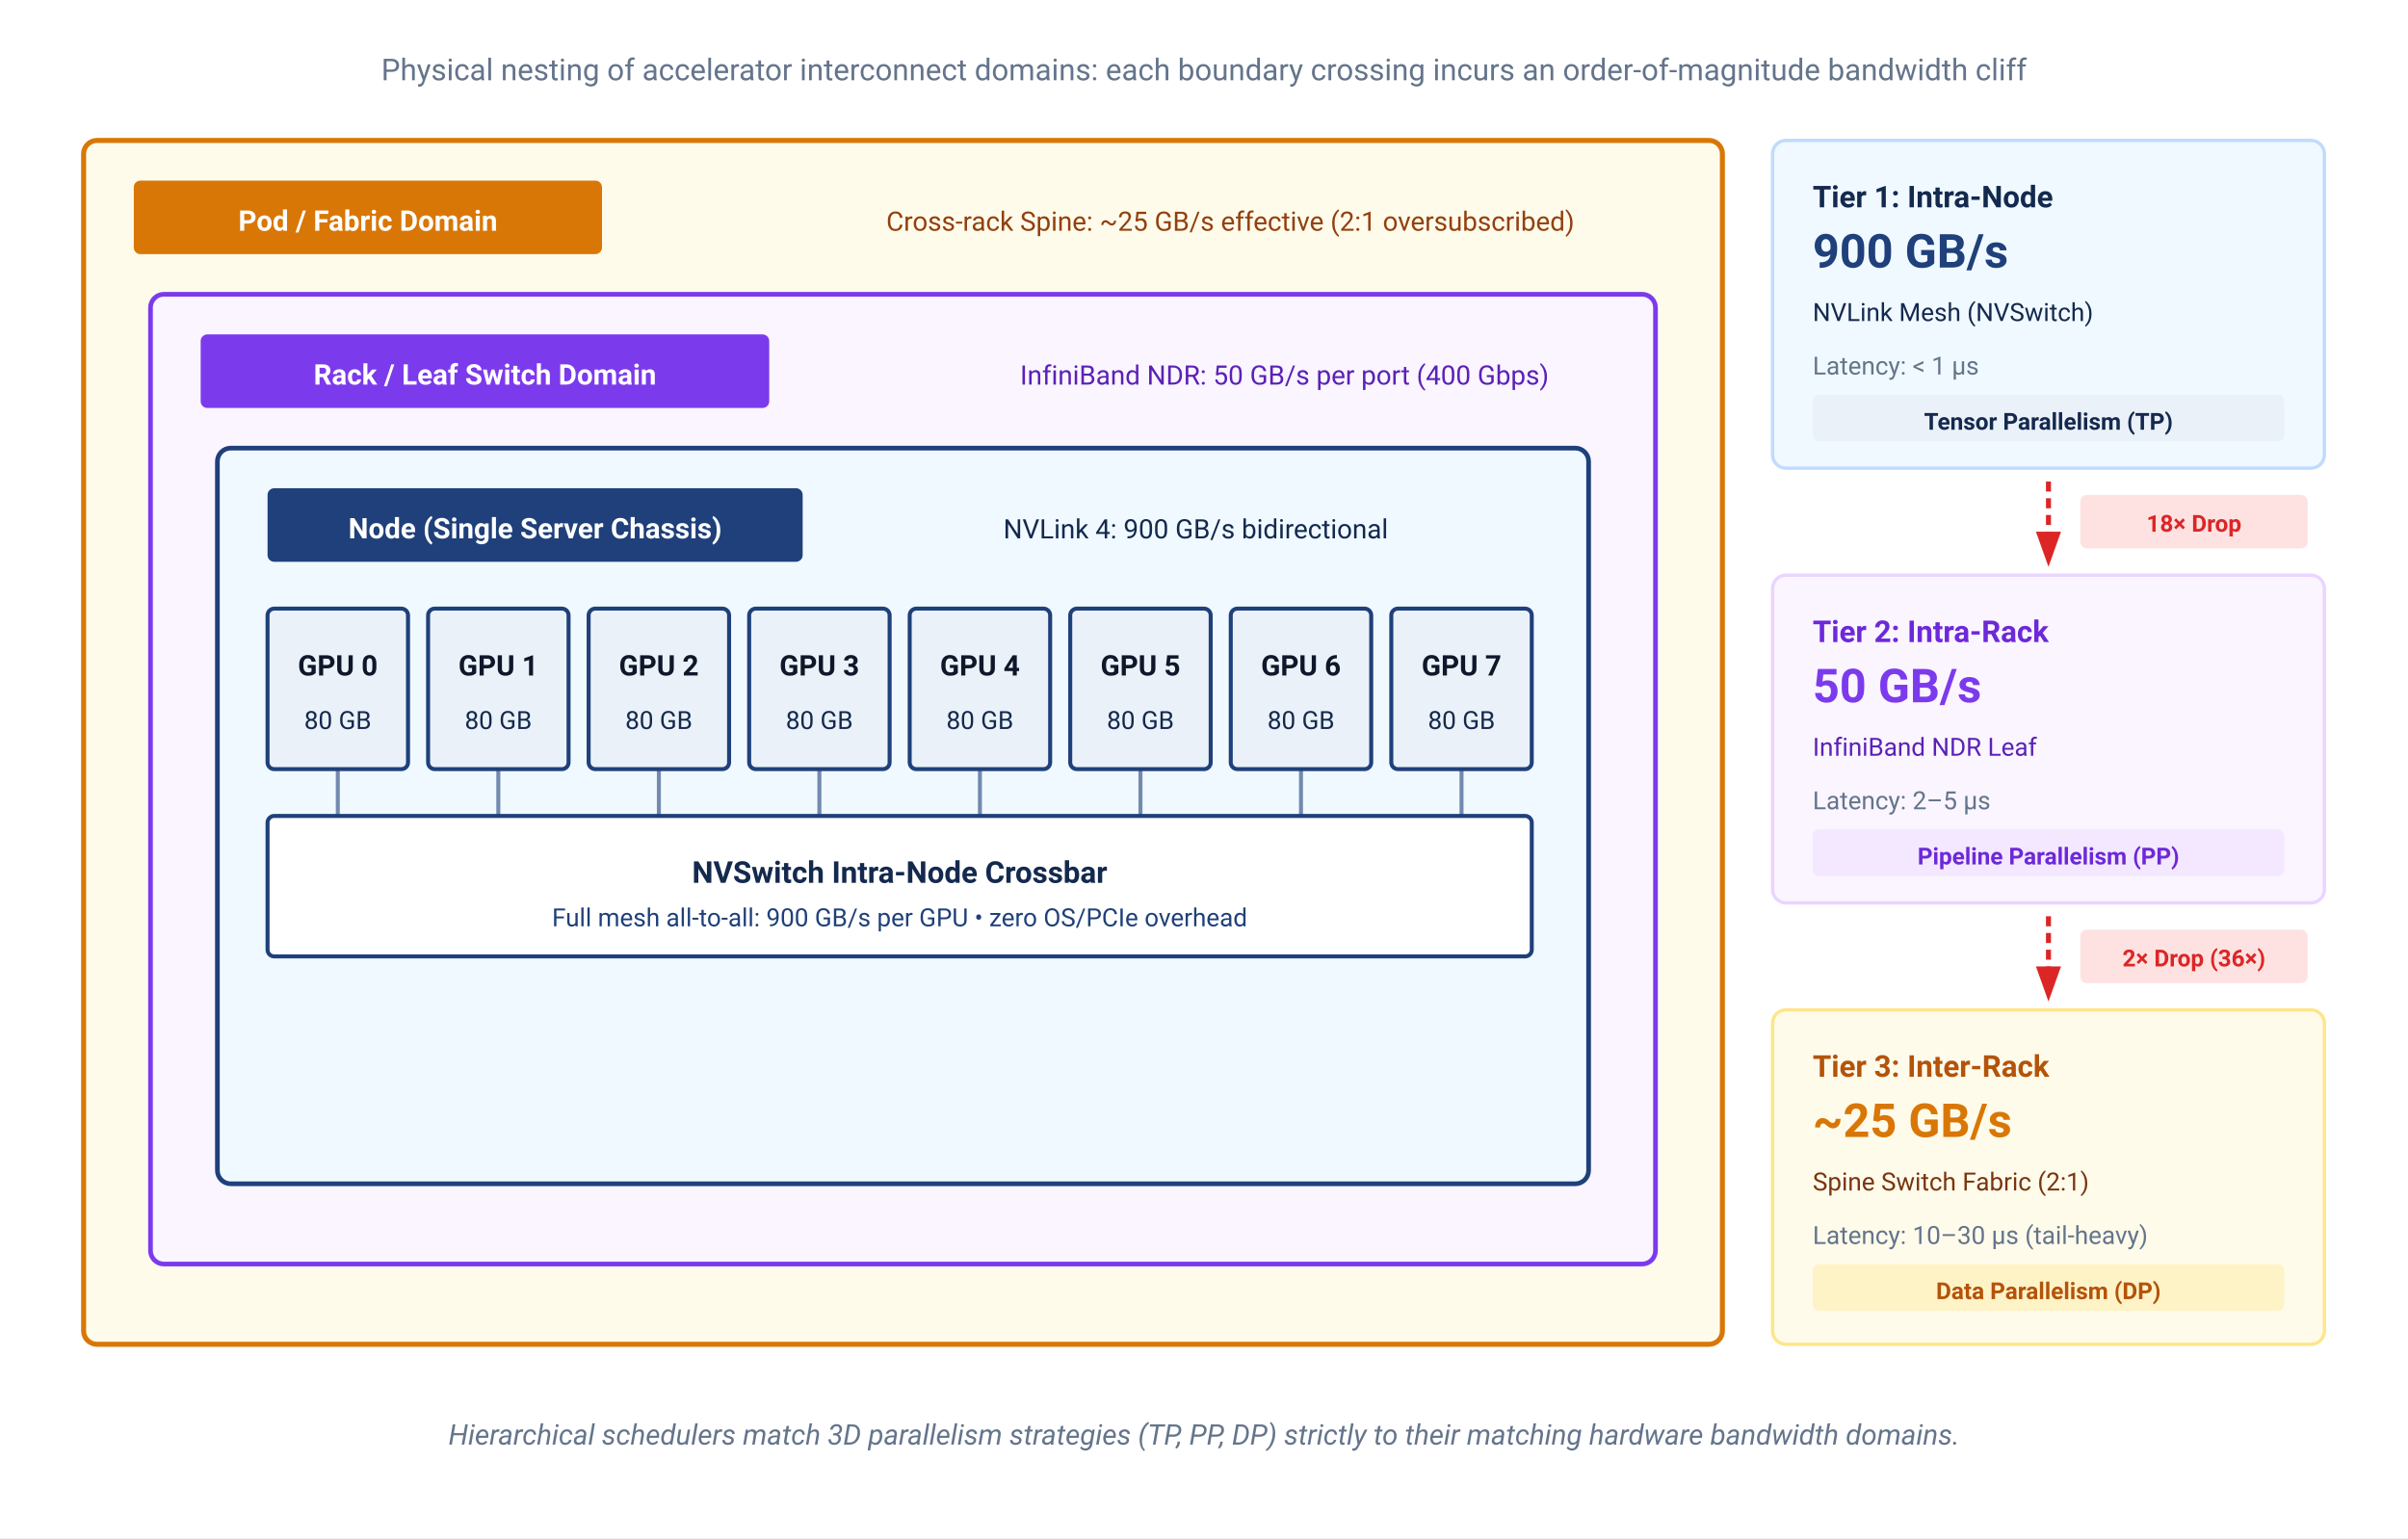
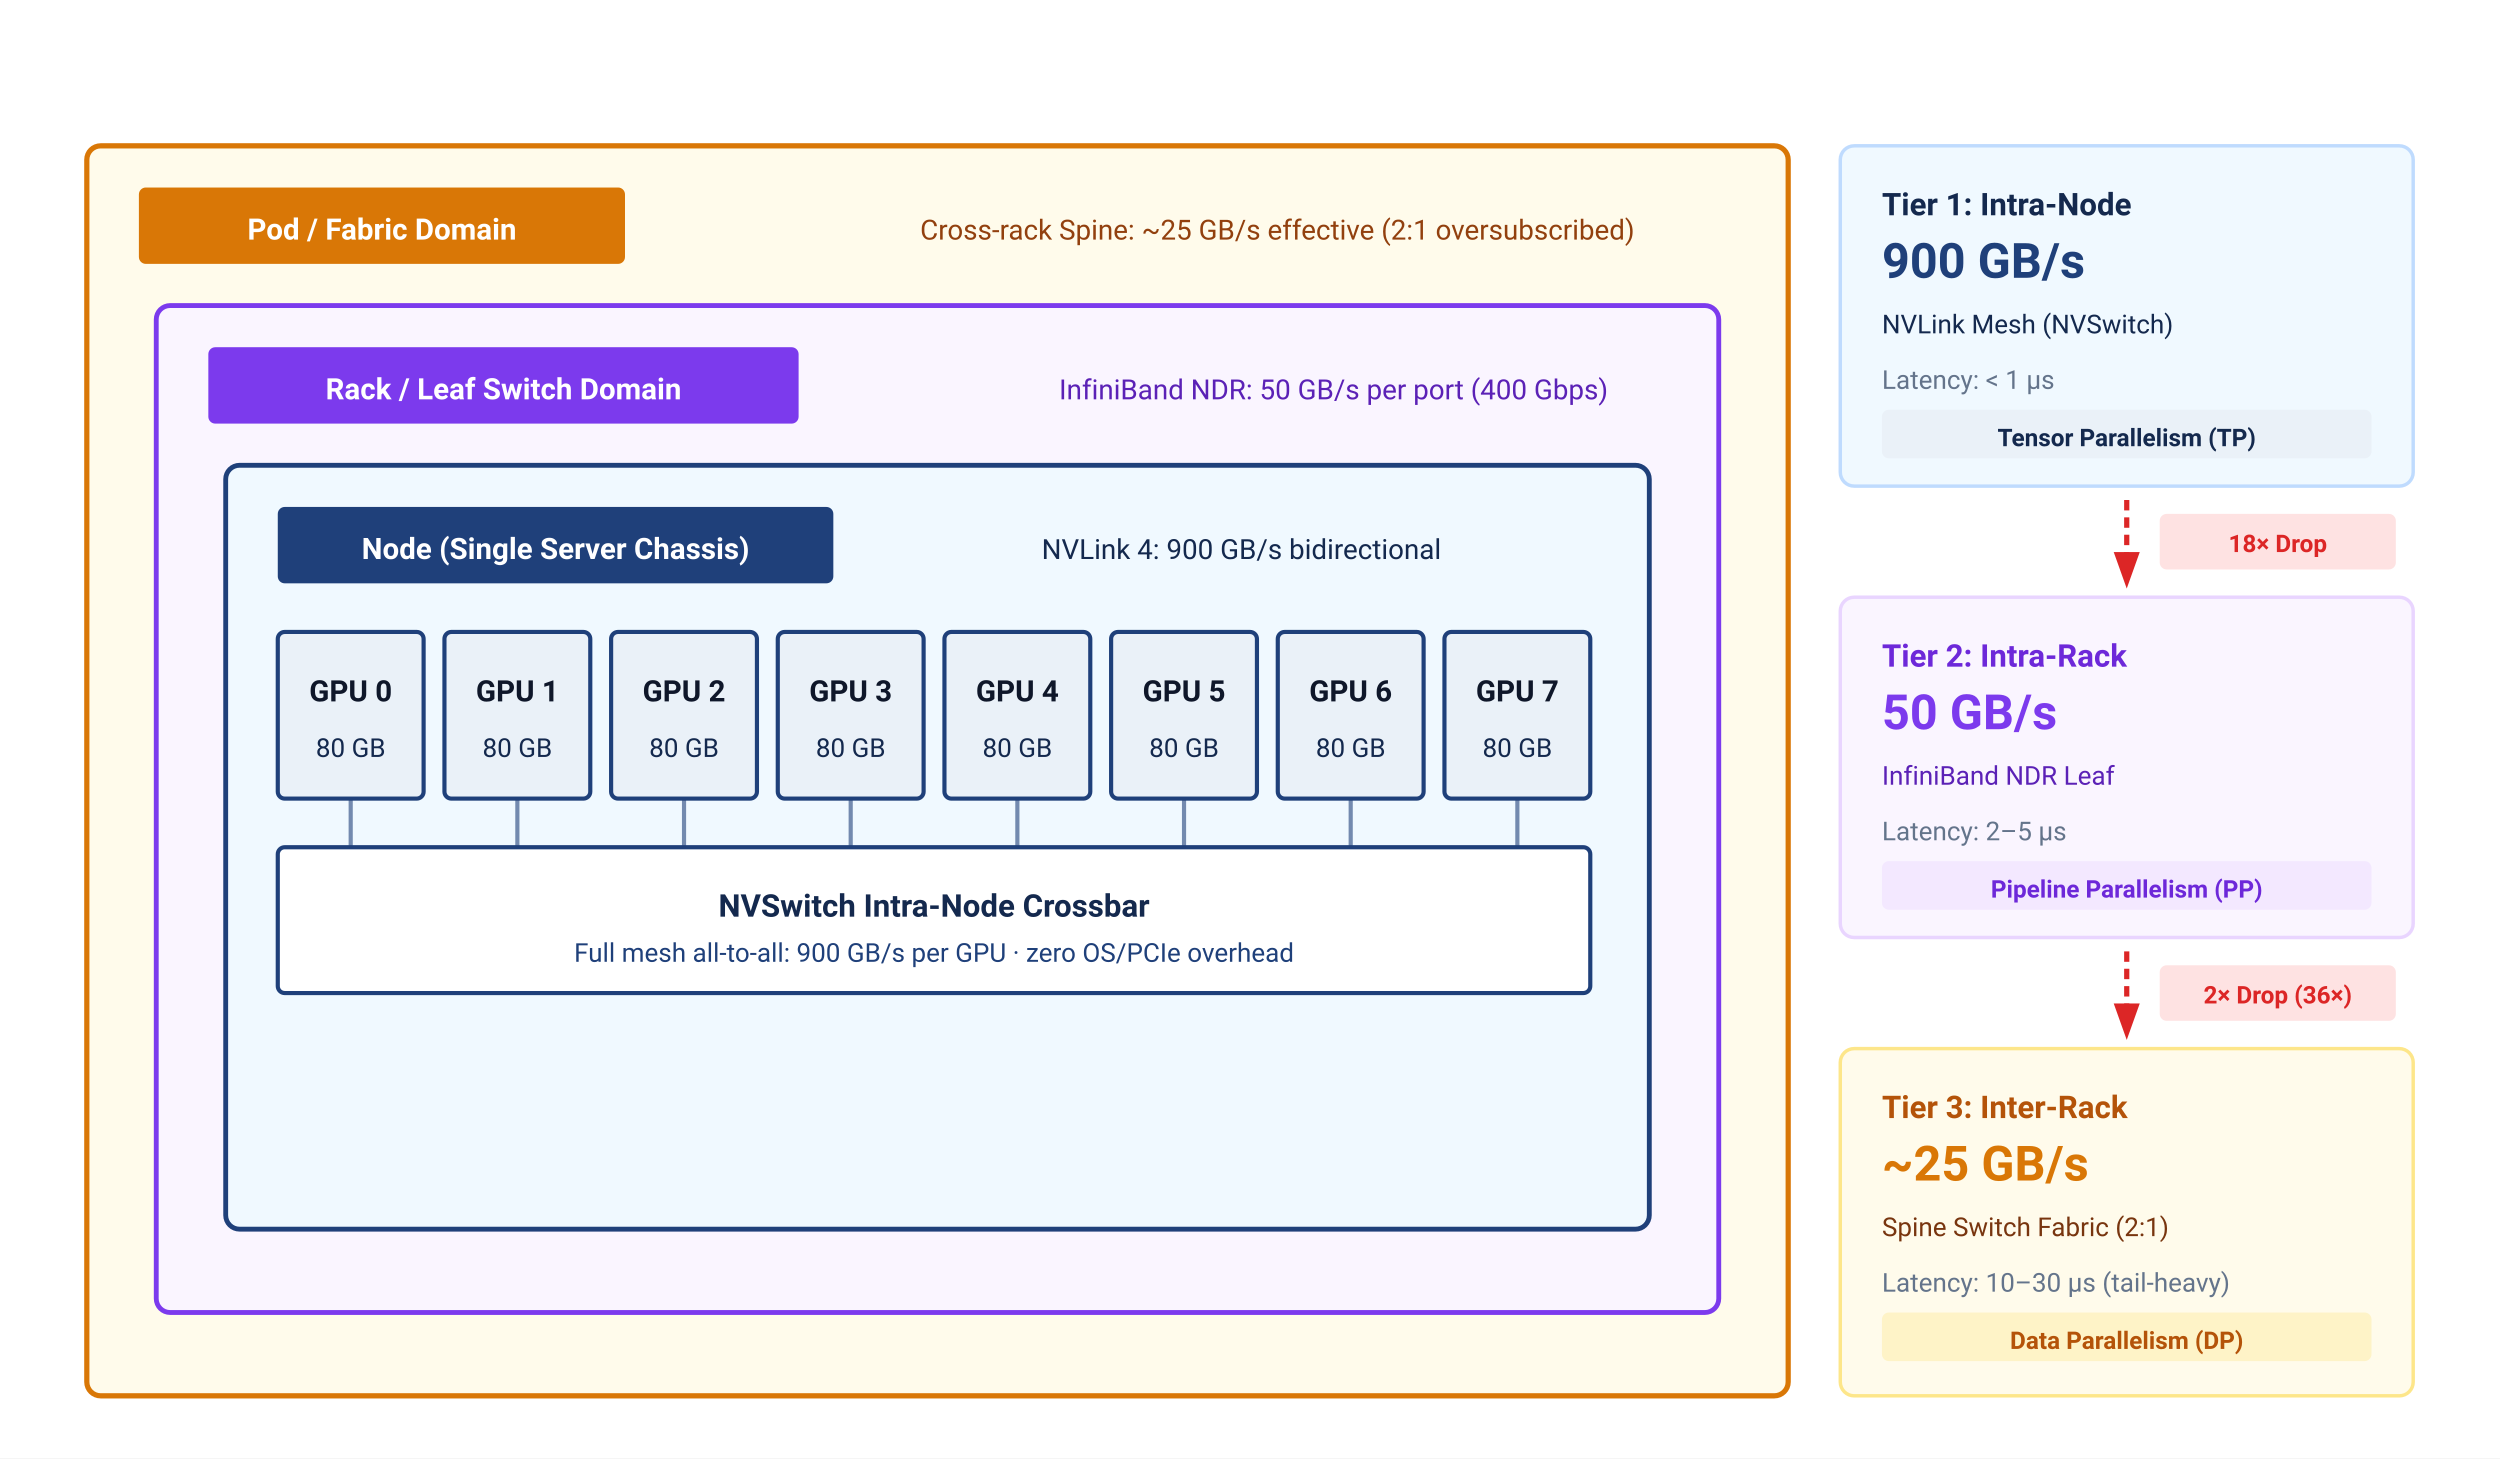
- <svg xmlns="http://www.w3.org/2000/svg" viewBox="0 0 720 460" width="100%" height="100%" font-family="Helvetica Neue, Helvetica, Arial, sans-serif">
-   <rect width="720" height="460" fill="#ffffff" />
+ <svg xmlns="http://www.w3.org/2000/svg" viewBox="0 0 720 420" width="100%" height="100%" font-family="Helvetica Neue, Helvetica, Arial, sans-serif">
+   <rect width="100%" height="100%" fill="#ffffff" />
  <defs>
    <marker id="arrow-red" markerWidth="7" markerHeight="5" refX="6" refY="2.5" orient="auto">
      <path d="M0,0 L7,2.5 L0,5 Z" fill="#dc2626" />
    </marker>
  </defs>
-   <text x="360" y="24" text-anchor="middle" font-family="-apple-system, BlinkMacSystemFont, 'Segoe UI', Roboto, sans-serif" font-size="9" fill="#64748b">Physical nesting of accelerator interconnect domains: each boundary crossing incurs an order-of-magnitude bandwidth cliff</text>
  <g transform="translate(25, 42)" font-family="-apple-system, BlinkMacSystemFont, 'Segoe UI', Roboto, sans-serif">
    <rect x="0" y="0" width="490" height="360" rx="4" fill="#fffbeb" stroke="#d97706" stroke-width="1.5" />
    <rect x="15" y="12" width="140" height="22" rx="2" fill="#d97706" />
    <text x="85" y="27" text-anchor="middle" font-size="8.5" font-weight="700" fill="#ffffff">Pod / Fabric Domain</text>
    <text x="240" y="27" font-size="8" fill="#92400e">Cross-rack Spine: ~25 GB/s effective (2:1 oversubscribed)</text>
    <g transform="translate(20, 46)">
      <rect x="0" y="0" width="450" height="290" rx="4" fill="#faf5ff" stroke="#7c3aed" stroke-width="1.4" />
      <rect x="15" y="12" width="170" height="22" rx="2" fill="#7c3aed" />
      <text x="100" y="27" text-anchor="middle" font-size="8.5" font-weight="700" fill="#ffffff">Rack / Leaf Switch Domain</text>
      <text x="260" y="27" font-size="8" fill="#5b21b6">InfiniBand NDR: 50 GB/s per port (400 Gbps)</text>
      <g transform="translate(20, 46)">
        <rect x="0" y="0" width="410" height="220" rx="4" fill="#f0f9ff" stroke="#1F407A" stroke-width="1.4" />
        <rect x="15" y="12" width="160" height="22" rx="2" fill="#1F407A" />
        <text x="95" y="27" text-anchor="middle" font-size="8.5" font-weight="700" fill="#ffffff">Node (Single Server Chassis)</text>
        <text x="235" y="27" font-size="8" fill="#14294E">NVLink 4: 900 GB/s bidirectional</text>
        <g transform="translate(15, 48)">
          <g transform="translate(0, 0)">
            <rect width="42" height="48" rx="2" fill="#EAF1F8" stroke="#1F407A" stroke-width="1.2" />
            <text x="21" y="20" text-anchor="middle" font-size="8.5" font-weight="700" fill="#0f172a">GPU 0</text>
            <text x="21" y="36" text-anchor="middle" font-size="7.5" fill="#14294E">80 GB</text>
          </g>
          <g transform="translate(48, 0)">
            <rect width="42" height="48" rx="2" fill="#EAF1F8" stroke="#1F407A" stroke-width="1.2" />
            <text x="21" y="20" text-anchor="middle" font-size="8.5" font-weight="700" fill="#0f172a">GPU 1</text>
            <text x="21" y="36" text-anchor="middle" font-size="7.5" fill="#14294E">80 GB</text>
          </g>
          <g transform="translate(96, 0)">
            <rect width="42" height="48" rx="2" fill="#EAF1F8" stroke="#1F407A" stroke-width="1.2" />
            <text x="21" y="20" text-anchor="middle" font-size="8.5" font-weight="700" fill="#0f172a">GPU 2</text>
            <text x="21" y="36" text-anchor="middle" font-size="7.5" fill="#14294E">80 GB</text>
          </g>
          <g transform="translate(144, 0)">
            <rect width="42" height="48" rx="2" fill="#EAF1F8" stroke="#1F407A" stroke-width="1.2" />
            <text x="21" y="20" text-anchor="middle" font-size="8.5" font-weight="700" fill="#0f172a">GPU 3</text>
            <text x="21" y="36" text-anchor="middle" font-size="7.5" fill="#14294E">80 GB</text>
          </g>
          <g transform="translate(192, 0)">
            <rect width="42" height="48" rx="2" fill="#EAF1F8" stroke="#1F407A" stroke-width="1.2" />
            <text x="21" y="20" text-anchor="middle" font-size="8.5" font-weight="700" fill="#0f172a">GPU 4</text>
            <text x="21" y="36" text-anchor="middle" font-size="7.5" fill="#14294E">80 GB</text>
          </g>
          <g transform="translate(240, 0)">
            <rect width="42" height="48" rx="2" fill="#EAF1F8" stroke="#1F407A" stroke-width="1.2" />
            <text x="21" y="20" text-anchor="middle" font-size="8.5" font-weight="700" fill="#0f172a">GPU 5</text>
            <text x="21" y="36" text-anchor="middle" font-size="7.5" fill="#14294E">80 GB</text>
          </g>
          <g transform="translate(288, 0)">
            <rect width="42" height="48" rx="2" fill="#EAF1F8" stroke="#1F407A" stroke-width="1.2" />
            <text x="21" y="20" text-anchor="middle" font-size="8.5" font-weight="700" fill="#0f172a">GPU 6</text>
            <text x="21" y="36" text-anchor="middle" font-size="7.5" fill="#14294E">80 GB</text>
          </g>
          <g transform="translate(336, 0)">
            <rect width="42" height="48" rx="2" fill="#EAF1F8" stroke="#1F407A" stroke-width="1.2" />
            <text x="21" y="20" text-anchor="middle" font-size="8.5" font-weight="700" fill="#0f172a">GPU 7</text>
            <text x="21" y="36" text-anchor="middle" font-size="7.5" fill="#14294E">80 GB</text>
          </g>
        </g>
        <g transform="translate(15, 110)">
          <rect width="378" height="42" rx="2" fill="#ffffff" stroke="#1F407A" stroke-width="1.2" />
          <text x="189" y="20" text-anchor="middle" font-size="9" font-weight="700" fill="#14294E">NVSwitch Intra-Node Crossbar</text>
-           <text x="189" y="33" text-anchor="middle" font-size="7.5" fill="#1F407A">Full mesh all-to-all: 900 GB/s per GPU • zero OS/PCIe overhead</text>
+           <text x="189" y="33" text-anchor="middle" font-size="7.5" fill="#1F407A">Full mesh all-to-all: 900 GB/s per GPU · zero OS/PCIe overhead</text>
          <line x1="21" y1="0" x2="21" y2="-14" stroke="#1F407A" stroke-width="1.2" opacity="0.6" />
          <line x1="69" y1="0" x2="69" y2="-14" stroke="#1F407A" stroke-width="1.2" opacity="0.6" />
          <line x1="117" y1="0" x2="117" y2="-14" stroke="#1F407A" stroke-width="1.2" opacity="0.6" />
          <line x1="165" y1="0" x2="165" y2="-14" stroke="#1F407A" stroke-width="1.2" opacity="0.6" />
          <line x1="213" y1="0" x2="213" y2="-14" stroke="#1F407A" stroke-width="1.2" opacity="0.6" />
          <line x1="261" y1="0" x2="261" y2="-14" stroke="#1F407A" stroke-width="1.2" opacity="0.6" />
          <line x1="309" y1="0" x2="309" y2="-14" stroke="#1F407A" stroke-width="1.2" opacity="0.6" />
          <line x1="357" y1="0" x2="357" y2="-14" stroke="#1F407A" stroke-width="1.2" opacity="0.6" />
        </g>
      </g>
    </g>
  </g>
  <g transform="translate(530, 42)" font-family="-apple-system, BlinkMacSystemFont, 'Segoe UI', Roboto, sans-serif">
    <rect x="0" y="0" width="165" height="98" rx="4" fill="#f0f9ff" stroke="#bfdbfe" stroke-width="1" />
    <text x="12" y="20" font-size="9" font-weight="700" fill="#14294E">Tier 1: Intra-Node</text>
    <text x="12" y="38" font-size="14" font-weight="700" fill="#1F407A">900 GB/s</text>
    <text x="12" y="54" font-size="7.5" fill="#14294E">NVLink Mesh (NVSwitch)</text>
    <text x="12" y="70" font-size="7.5" fill="#64748b">Latency: &lt; 1 µs</text>
    <rect x="12" y="76" width="141" height="14" rx="2" fill="#EAF1F8" />
    <text x="82.5" y="86.5" text-anchor="middle" font-size="7" font-weight="600" fill="#14294E">Tensor Parallelism (TP)</text>
    <line x1="82.5" y1="102" x2="82.5" y2="126" stroke="#dc2626" stroke-width="1.5" stroke-dasharray="3 2" marker-end="url(#arrow-red)" />
    <rect x="92" y="106" width="68" height="16" rx="2" fill="#fee2e2" />
    <text x="126" y="117" text-anchor="middle" font-size="7" font-weight="700" fill="#dc2626">18× Drop</text>
    <rect x="0" y="130" width="165" height="98" rx="4" fill="#faf5ff" stroke="#e9d5ff" stroke-width="1" />
    <text x="12" y="150" font-size="9" font-weight="700" fill="#6d28d9">Tier 2: Intra-Rack</text>
    <text x="12" y="168" font-size="14" font-weight="700" fill="#7c3aed">50 GB/s</text>
    <text x="12" y="184" font-size="7.5" fill="#5b21b6">InfiniBand NDR Leaf</text>
    <text x="12" y="200" font-size="7.5" fill="#64748b">Latency: 2–5 µs</text>
    <rect x="12" y="206" width="141" height="14" rx="2" fill="#f3e8ff" />
    <text x="82.5" y="216.5" text-anchor="middle" font-size="7" font-weight="600" fill="#6d28d9">Pipeline Parallelism (PP)</text>
    <line x1="82.5" y1="232" x2="82.5" y2="256" stroke="#dc2626" stroke-width="1.5" stroke-dasharray="3 2" marker-end="url(#arrow-red)" />
    <rect x="92" y="236" width="68" height="16" rx="2" fill="#fee2e2" />
    <text x="126" y="247" text-anchor="middle" font-size="7" font-weight="700" fill="#dc2626">2× Drop (36×)</text>
    <rect x="0" y="260" width="165" height="100" rx="4" fill="#fffbeb" stroke="#fde68a" stroke-width="1" />
    <text x="12" y="280" font-size="9" font-weight="700" fill="#b45309">Tier 3: Inter-Rack</text>
    <text x="12" y="298" font-size="14" font-weight="700" fill="#d97706">~25 GB/s</text>
    <text x="12" y="314" font-size="7.5" fill="#78350f">Spine Switch Fabric (2:1)</text>
    <text x="12" y="330" font-size="7.5" fill="#64748b">Latency: 10–30 µs (tail-heavy)</text>
    <rect x="12" y="336" width="141" height="14" rx="2" fill="#fef3c7" />
    <text x="82.5" y="346.5" text-anchor="middle" font-size="7" font-weight="600" fill="#b45309">Data Parallelism (DP)</text>
  </g>
-   <text x="360" y="432" text-anchor="middle" font-family="-apple-system, BlinkMacSystemFont, 'Segoe UI', Roboto, sans-serif" font-size="8.5" font-style="italic" fill="#64748b">Hierarchical schedulers match 3D parallelism strategies (TP, PP, DP) strictly to their matching hardware bandwidth domains.</text>
</svg>
